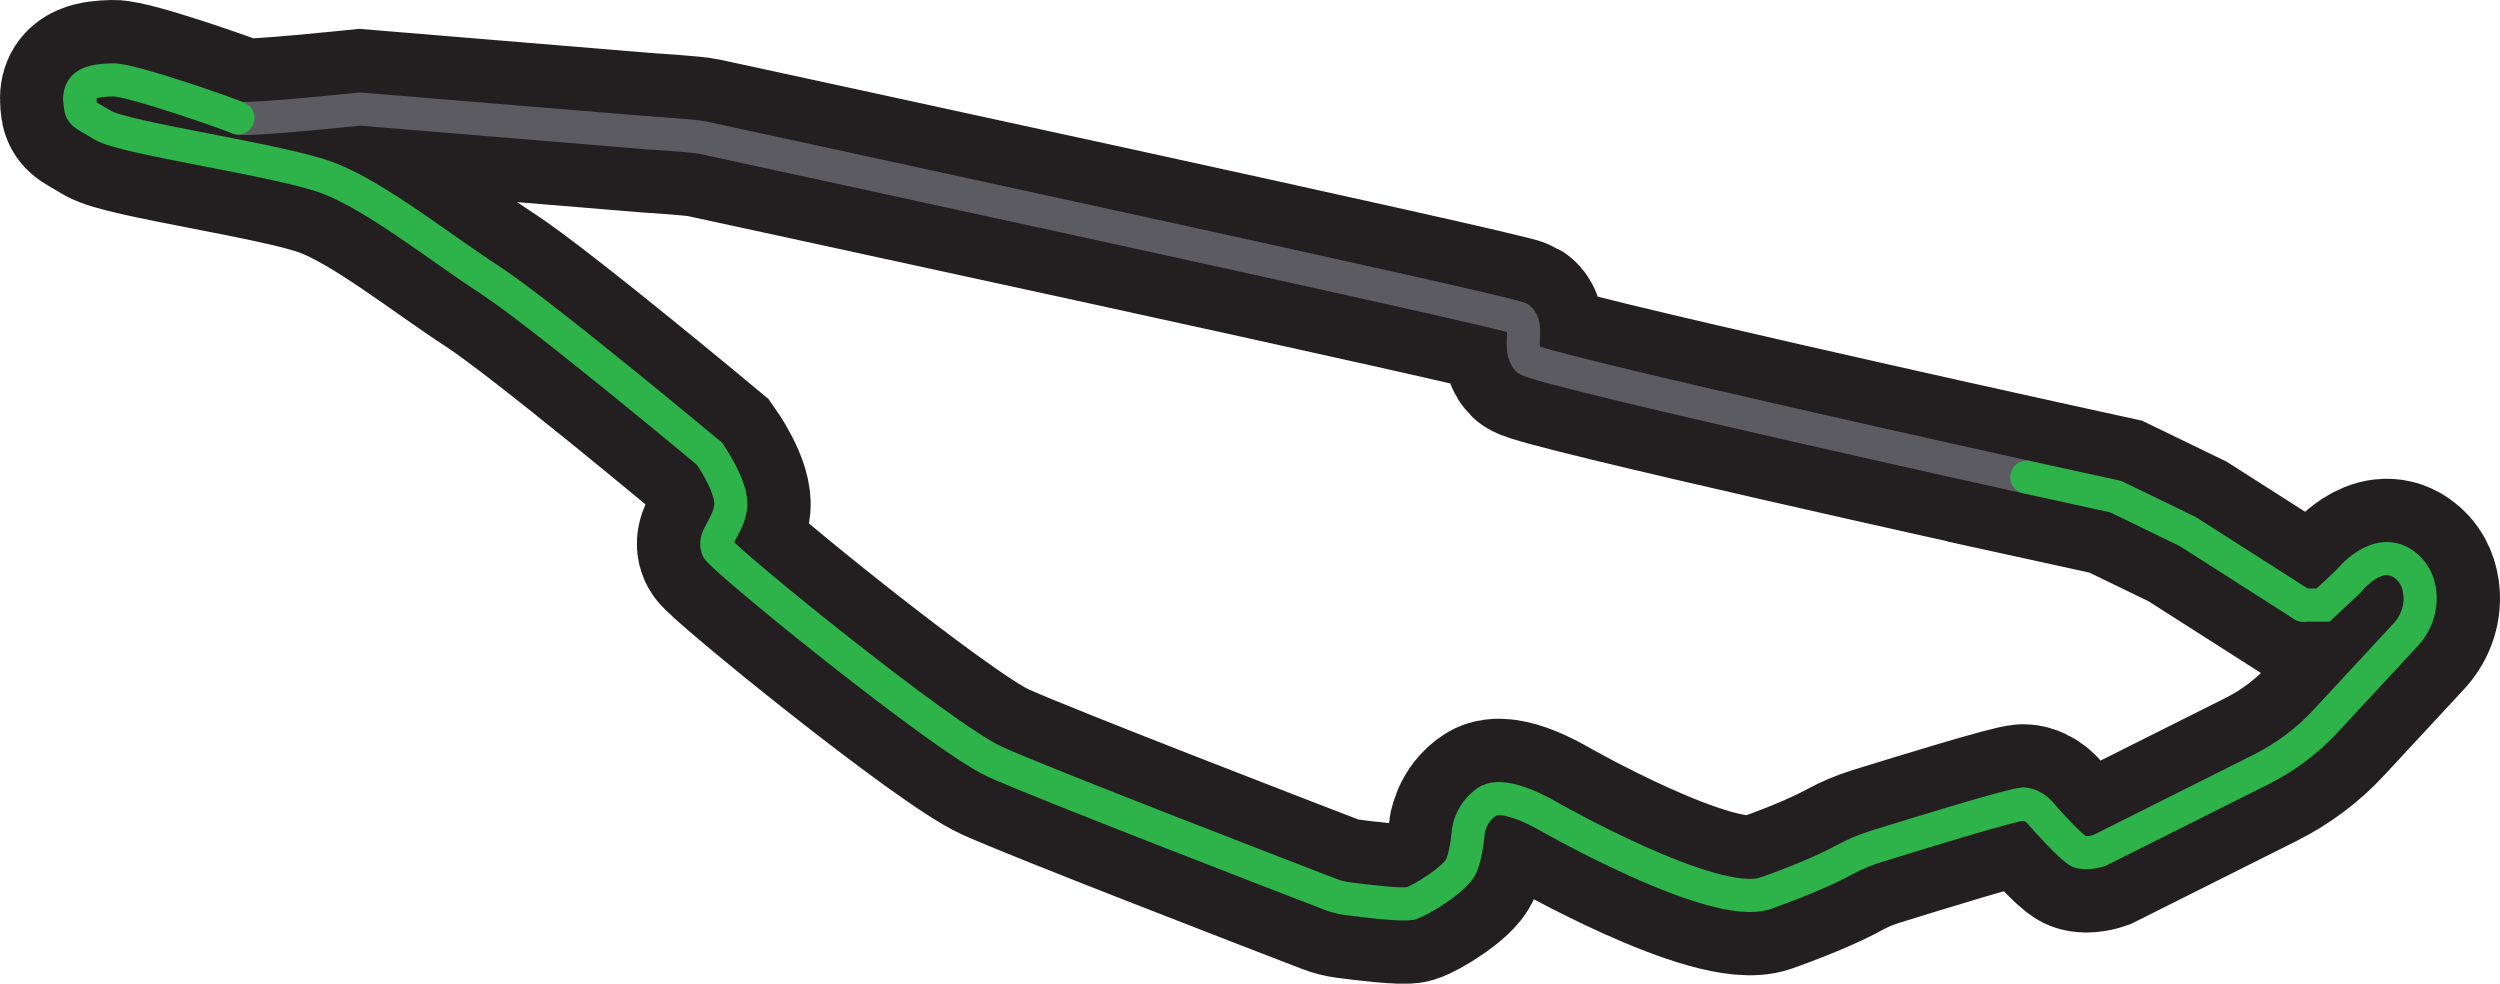
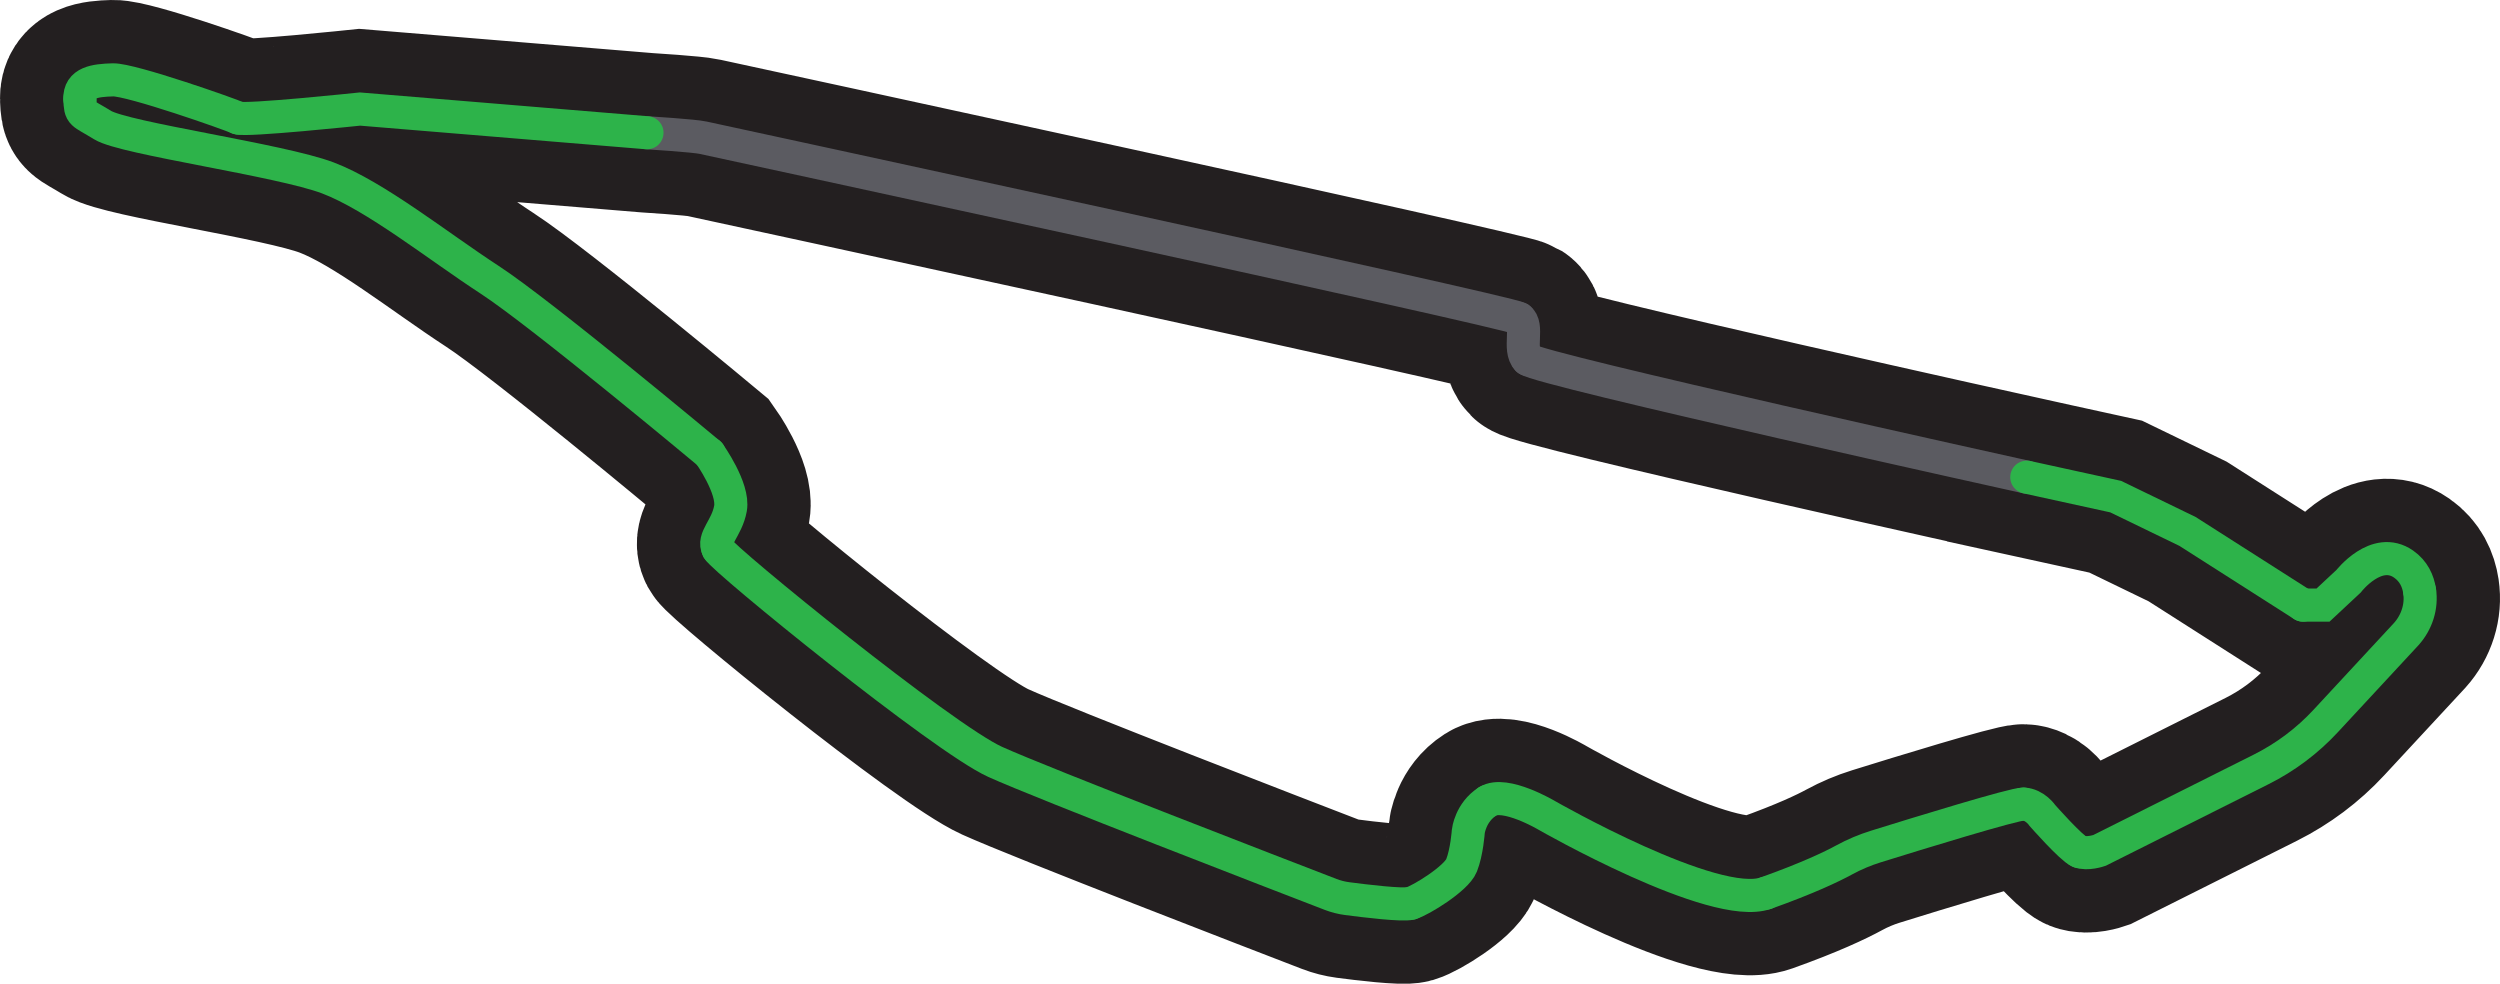
<svg xmlns="http://www.w3.org/2000/svg" id="Layer_2" data-name="Layer 2" viewBox="0 0 1737.78 683.85">
  <defs>
    <style>
      .cls-1 {
        stroke: #2db34a;
      }

      .cls-1, .cls-2, .cls-3 {
        fill: none;
        stroke-miterlimit: 10;
      }

      .cls-1, .cls-3 {
        stroke-linecap: round;
        stroke-width: 23px;
      }

      .cls-2 {
        stroke: #231f20;
        stroke-width: 111px;
      }

      .cls-3 {
        stroke: #5b5b61;
      }
    </style>
  </defs>
  <g id="Layer_2-2" data-name="Layer 2">
    <g>
      <path class="cls-2" d="M1408.85,331.68l61.8,13.53,49.94,24.2,80.25,51.21h13.92l17.76-16.58s19.4-25.08,38.25-11.94c7.07,4.93,10.1,11.88,11.12,18.65,1.64,10.83-1.94,21.81-9.24,29.97l-56.04,60.45c-12.79,13.8-27.96,25.18-44.78,33.61l-112.45,56.35s-8.6,2.98-14.06.78-25.56-25-25.56-25c0,0-5.12-7.68-13.23-7.99-6.31-.24-73.29,20.36-102.67,29.51-7.58,2.36-14.9,5.45-21.88,9.25-8.73,4.76-25.42,12.75-54.54,23.14-35.68,12.73-152.01-53.91-152.01-53.91,0,0-29.35-17.5-41.35-9.88-12,7.62-13.44,20.86-13.44,20.86,0,0-1.01,14.44-4.69,23.65-3.68,9.22-28.4,24.37-35.35,26.39-5.34,1.55-32.07-1.71-44.19-3.3-3.93-.52-7.77-1.5-11.46-2.92-32.57-12.54-200.45-77.29-233.23-92.15-36.34-16.47-188.56-140.3-192.59-147.88-4.03-7.58,6.14-14.34,8.65-28.28s-14.67-38.04-14.67-38.04c0,0-116.73-97.43-152.67-120.84-35.94-23.41-79.55-58.36-112.57-70.87-33.02-12.51-141.46-27.4-156.51-36.68-15.04-9.28-15.39-6.85-15.84-18.22-.45-11.37,10.34-12.92,22.97-13.26s82.35,24.21,86.94,26.48,84.8-6.18,84.8-6.18l199.5,16.48s32.79,2.03,39.02,3.45,559.93,120.91,567.05,125.51c7.12,4.6-.72,21.73,6.03,28.54,6.75,6.8,347.02,81.9,347.02,81.9Z" />
      <g>
        <path class="cls-3" d="M1061.82,249.78c6.75,6.8,347.02,81.9,347.02,81.9" />
        <path class="cls-3" d="M1055.8,221.25c7.12,4.6-.72,21.73,6.03,28.54" />
        <path class="cls-3" d="M449.72,92.28s32.79,2.03,39.02,3.45,559.93,120.91,567.05,125.51" />
-         <path class="cls-3" d="M165.43,81.98c4.6,2.26,84.8-6.18,84.8-6.18l199.5,16.48" />
+         <path class="cls-1" d="M165.43,81.98c4.6,2.26,84.8-6.18,84.8-6.18l199.5,16.48" />
        <path class="cls-1" d="M55.51,68.77c-.45-11.37,10.34-12.92,22.97-13.26s82.35,24.21,86.94,26.48" />
        <path class="cls-1" d="M493.1,315.36s-116.73-97.43-152.67-120.84c-35.94-23.41-79.55-58.36-112.57-70.87s-141.46-27.4-156.51-36.68c-15.04-9.28-15.39-6.85-15.84-18.22" />
        <path class="cls-1" d="M499.12,381.69c-4.03-7.58,6.14-14.34,8.65-28.28s-14.67-38.04-14.67-38.04" />
        <path class="cls-1" d="M980.59,627.94c-5.34,1.55-32.07-1.71-44.19-3.3-3.93-.52-7.77-1.5-11.46-2.92-32.57-12.54-200.45-77.29-233.23-92.15-36.34-16.47-188.56-140.3-192.59-147.88" />
        <path class="cls-1" d="M1034.08,557.04c-12,7.62-13.44,20.86-13.44,20.86,0,0-1.01,14.44-4.69,23.65s-28.4,24.37-35.35,26.39" />
        <path class="cls-1" d="M1227.43,620.83c-35.68,12.73-152.01-53.91-152.01-53.91,0,0-29.35-17.5-41.35-9.88" />
        <path class="cls-1" d="M1406.52,558.94c-6.31-.24-73.29,20.36-102.67,29.51-7.58,2.36-14.9,5.45-21.88,9.25-8.73,4.76-25.42,12.75-54.54,23.14" />
        <path class="cls-1" d="M1445.31,591.92c-5.46-2.2-25.56-25-25.56-25,0,0-5.12-7.68-13.23-7.99" />
        <path class="cls-1" d="M1681.89,410.75c1.64,10.83-1.94,21.81-9.24,29.97l-56.04,60.45c-12.79,13.8-27.96,25.18-44.78,33.61l-112.45,56.35s-8.6,2.98-14.06.78" />
        <path class="cls-1" d="M1600.83,420.62h13.92l17.76-16.58s19.4-25.08,38.25-11.94c7.07,4.93,10.1,11.88,11.12,18.65" />
        <polyline class="cls-1" points="1408.85 331.68 1470.65 345.21 1520.58 369.41 1600.83 420.62" />
      </g>
    </g>
  </g>
</svg>
